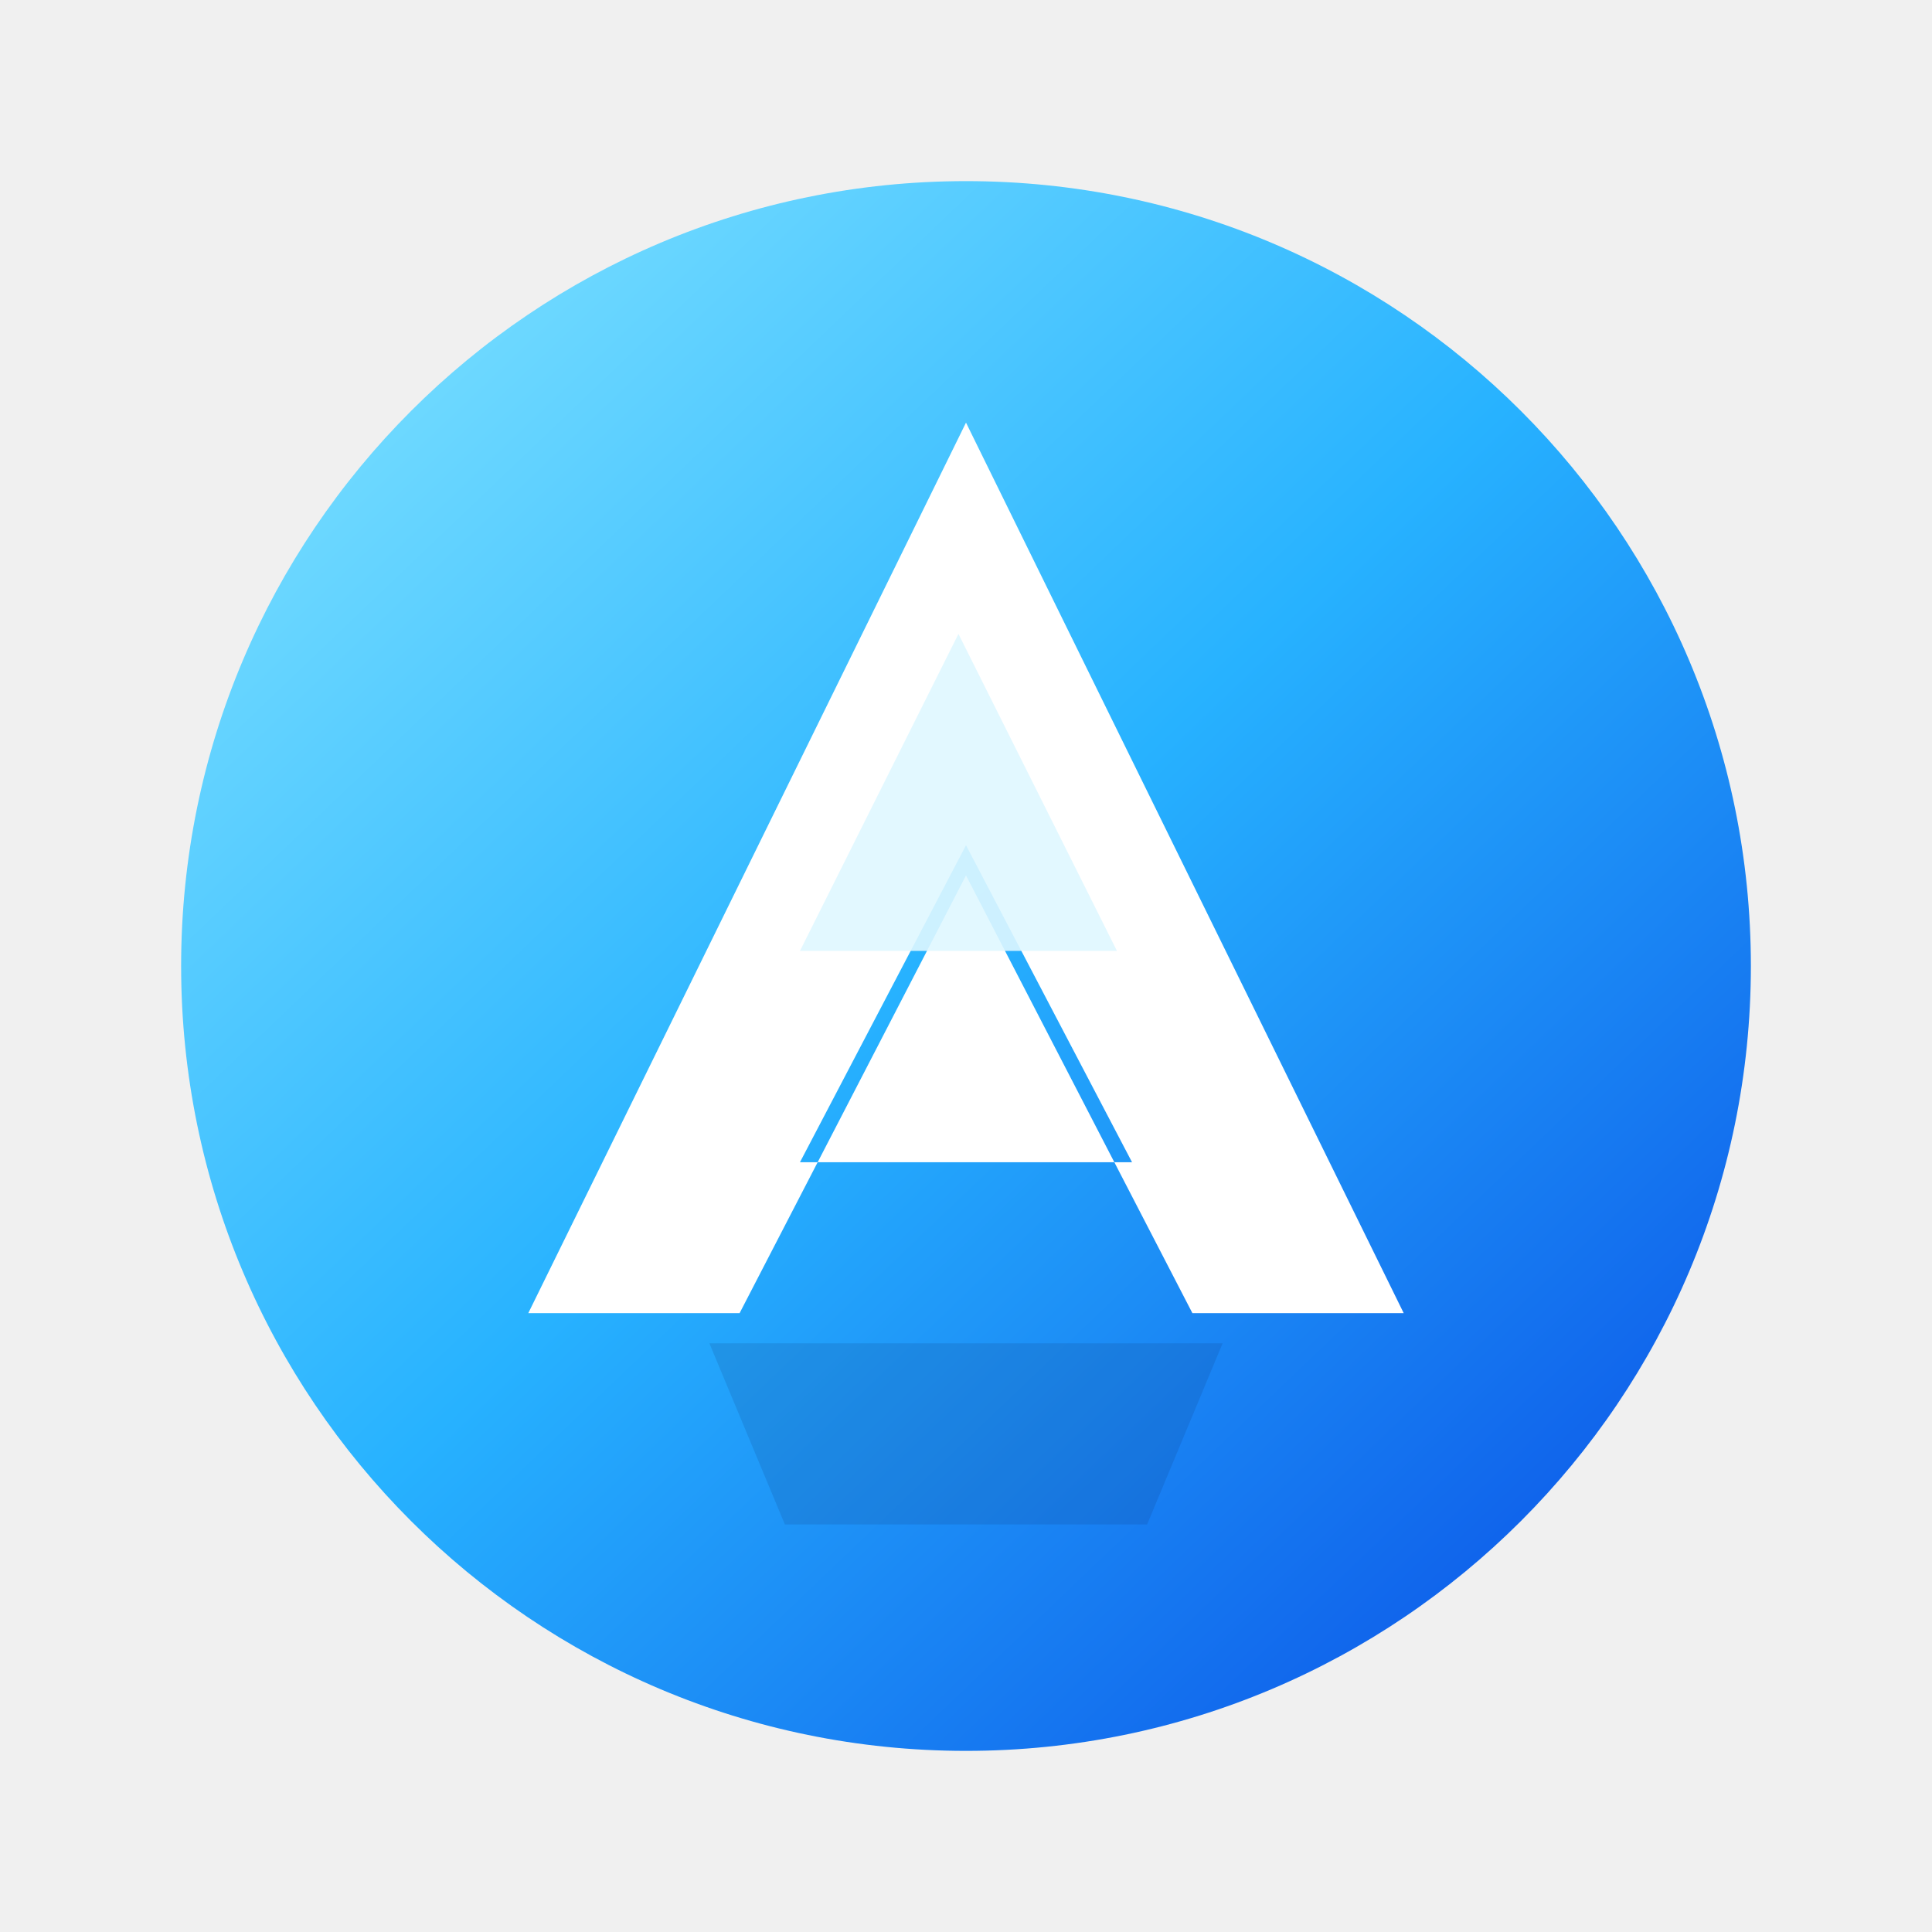
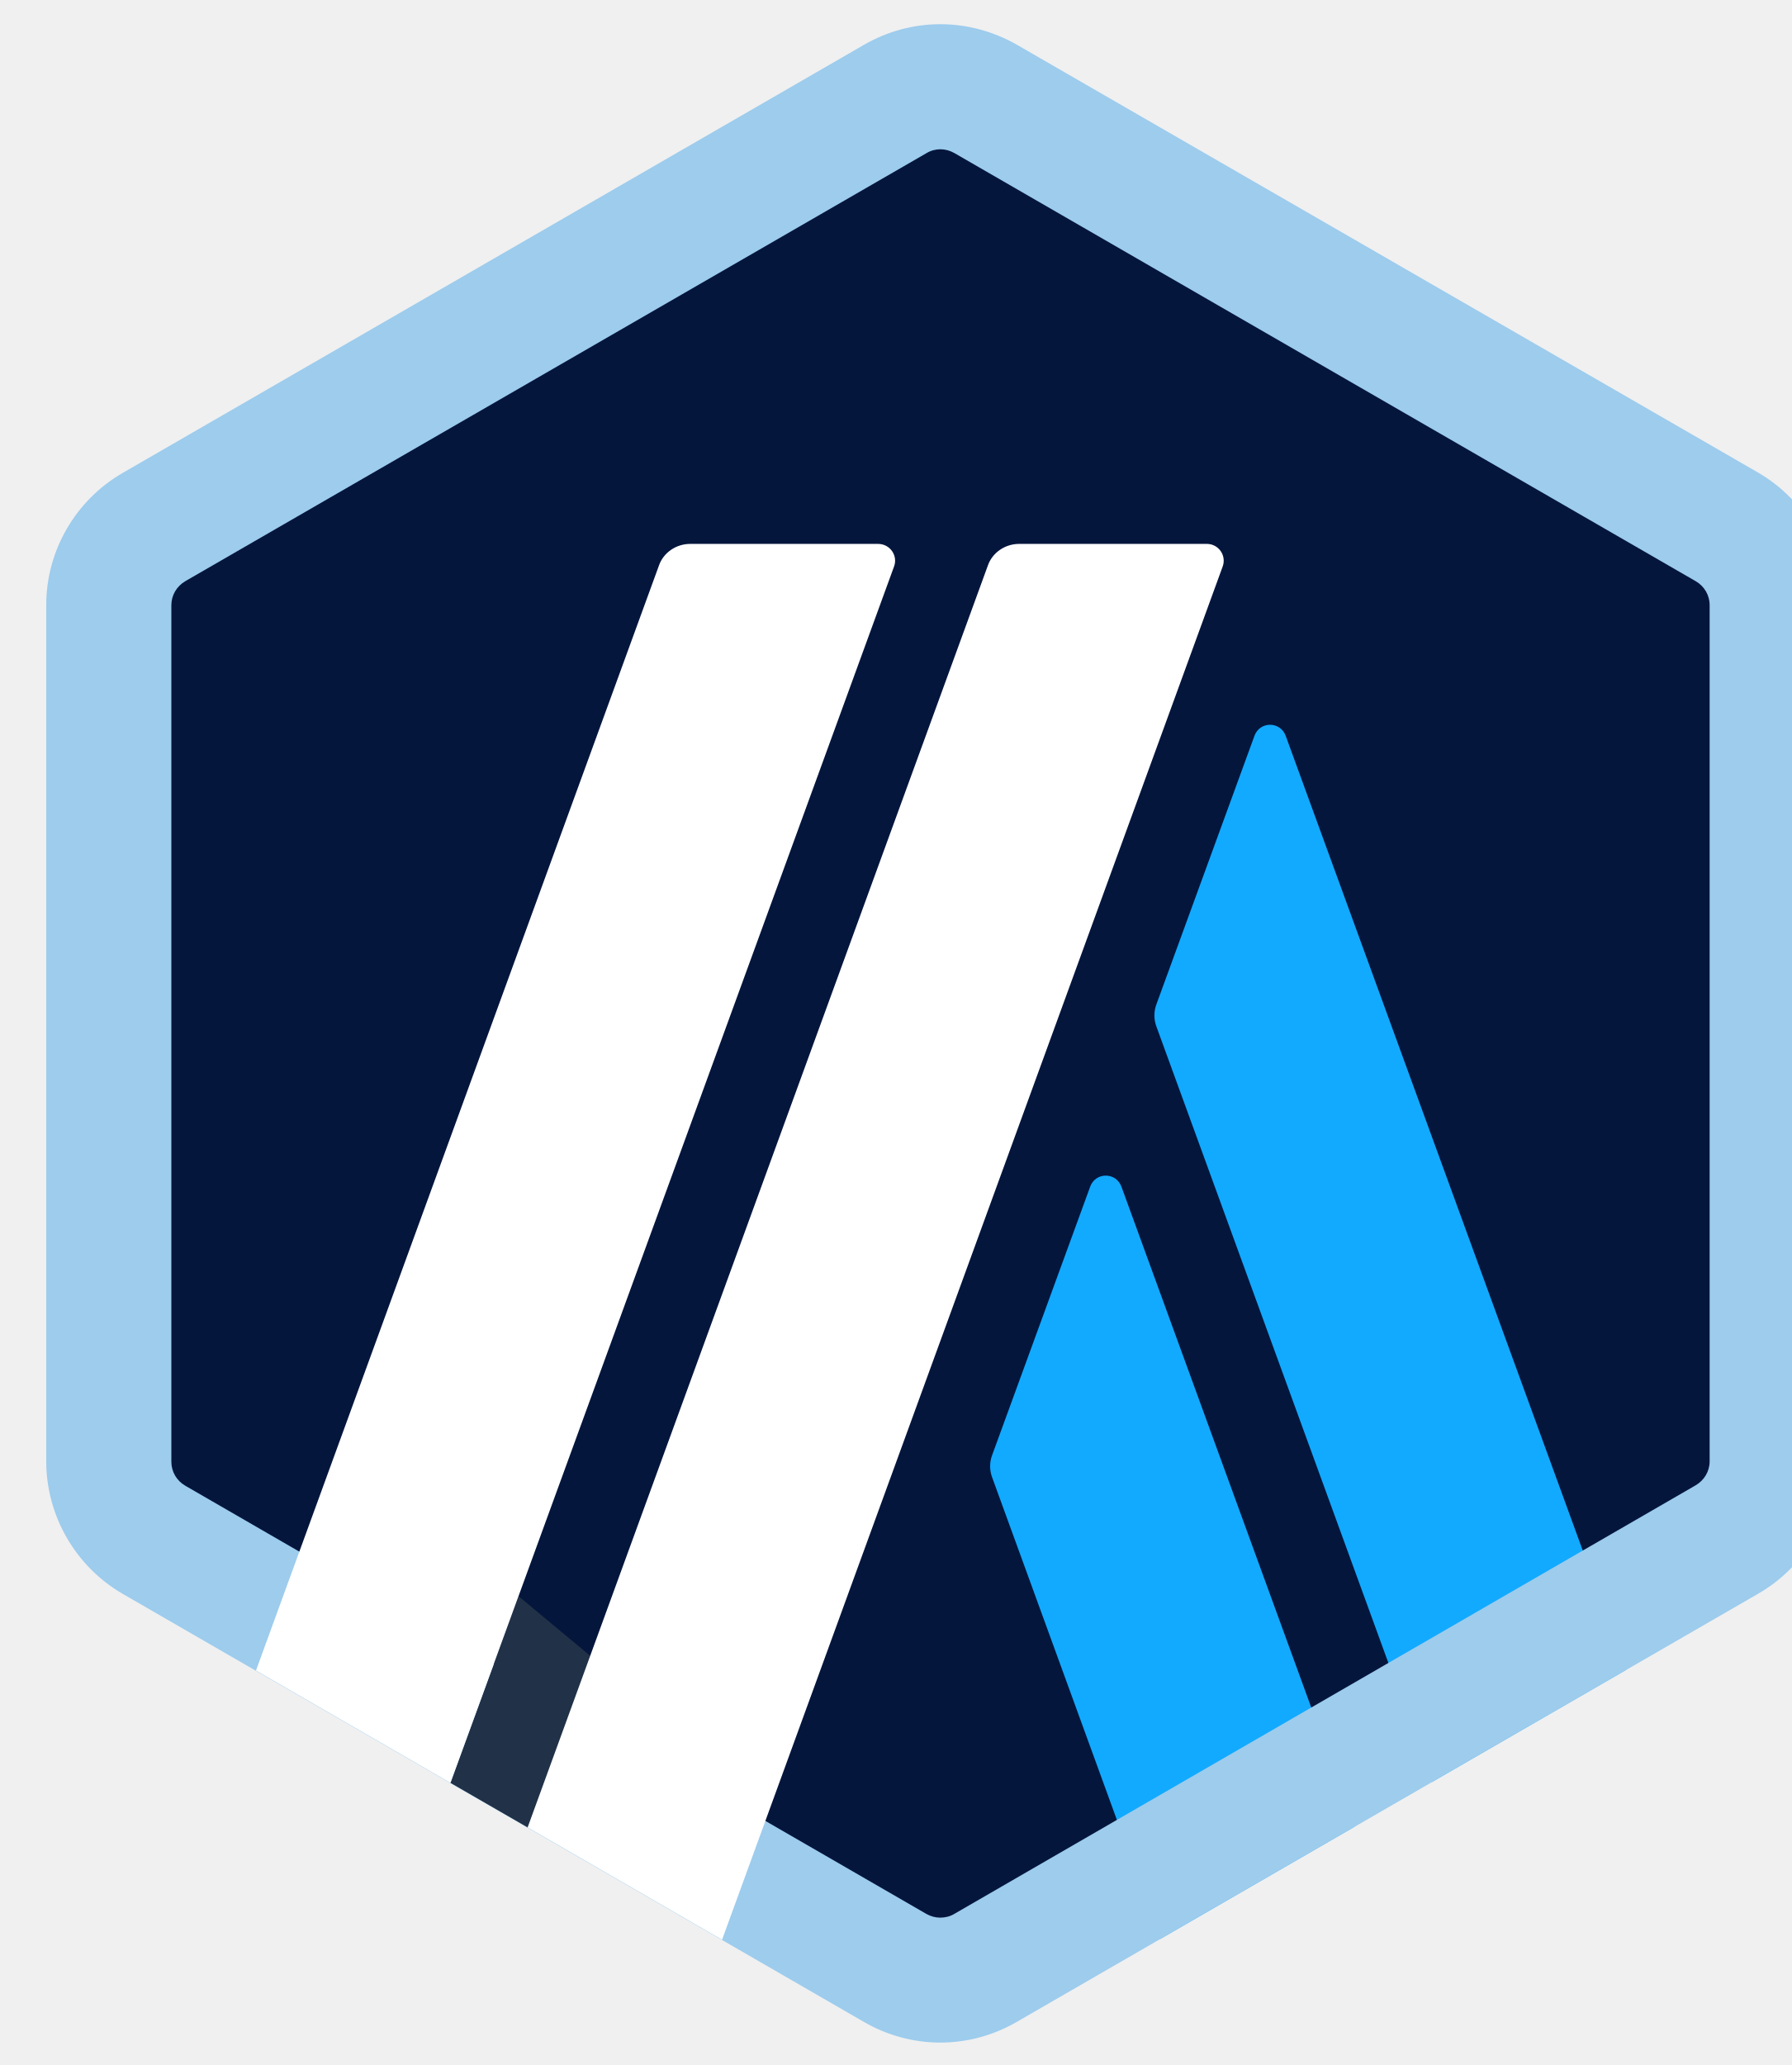
- <svg xmlns="http://www.w3.org/2000/svg" width="256" height="256" viewBox="0 0 256 256">
+ <svg xmlns="http://www.w3.org/2000/svg" viewBox="115 118 243 280">
  <defs>
-     <linearGradient id="arb-grad" x1="40" y1="36" x2="210" y2="214" gradientUnits="userSpaceOnUse">
-       <stop stop-color="#7DE1FF" />
-       <stop offset="0.5" stop-color="#27B2FF" />
-       <stop offset="1" stop-color="#0D5AE9" />
-     </linearGradient>
+     <style>
+       .st0 {
+         fill: #12aaff;
+       }
+ 
+       .st1 {
+         fill: #fff;
+       }
+ 
+       .st2 {
+         fill: #05163d;
+       }
+ 
+       .st3 {
+         fill: #9dcced;
+       }
+ 
+       .st4 {
+         fill: #213147;
+       }
+     </style>
  </defs>
-   <circle cx="128" cy="128" r="104" fill="url(#arb-grad)" />
-   <path d="M70 174 128 56l58 118h-28l-30-58-30 58H70Zm36-20h44l-22-42-22 42Z" fill="white" />
-   <path d="M127 84 106 126h42L127 84Z" fill="#DFF7FF" opacity="0.9" />
-   <path d="M94 178h68l-10 24H104l-10-24Z" fill="#0C2F6D" opacity="0.15" />
+   <path class="st2" d="M130.46,204.47v107.31c0,6.83,3.64,13.15,9.57,16.57l92.93,53.63c5.93,3.42,13.21,3.42,19.14,0l92.93-53.63c5.93-3.42,9.57-9.74,9.57-16.57v-107.31c0-6.83-3.64-13.15-9.57-16.57l-92.93-53.63c-5.93-3.42-13.21-3.42-19.14,0l-92.93,53.63c-5.88,3.42-9.57,9.74-9.57,16.57Z" />
+   <path class="st0" d="M262.85,278.92l-13.27,36.33c-.39,1-.39,2.13,0,3.13l22.78,62.53,26.37-15.23-31.63-86.76c-.73-2.02-3.53-2.02-4.25,0Z" />
+   <path class="st0" d="M289.38,217.79c-.73-2.02-3.53-2.02-4.25,0l-13.27,36.33c-.39,1-.39,2.13,0,3.13l37.33,102.39,26.37-15.23-46.18-126.62Z" />
+   <path class="st3" d="M242.53,138.24c.67,0,1.29.17,1.9.51l100.54,58.05c1.17.67,1.9,1.9,1.9,3.25v116.1c0,1.34-.73,2.57-1.9,3.25l-100.54,58.11c-.56.34-1.23.51-1.9.51s-1.29-.17-1.9-.51l-100.49-58.05c-1.17-.67-1.9-1.9-1.9-3.25v-116.16c0-1.34.73-2.57,1.9-3.25l100.54-58.05c.56-.34,1.23-.51,1.85-.51ZM242.53,121.28c-3.58,0-7.17.95-10.36,2.8l-100.54,58.05c-6.38,3.69-10.36,10.53-10.36,17.91v116.1c0,7.39,3.98,14.27,10.36,17.97l100.54,58.05c3.19,1.85,6.77,2.8,10.36,2.8s7.17-.95,10.36-2.8l100.54-58.05c6.44-3.7,10.36-10.52,10.36-17.97v-116.1c0-7.39-3.98-14.27-10.36-17.97l-100.49-57.99c-3.25-1.85-6.83-2.8-10.42-2.8h0Z" />
+   <path class="st4" d="M176.09,359.75l9.24-25.31,18.59,15.45-17.35,15.9-10.47-6.04Z" />
+   <path class="st1" d="M234.08,191.75h-25.47c-1.9,0-3.64,1.17-4.25,2.96l-54.64,149.8,26.37,15.23,60.18-164.97c.51-1.45-.56-3.02-2.19-3.02Z" />
+   <path class="st1" d="M278.69,191.75h-25.47c-1.9,0-3.64,1.17-4.25,2.96l-62.41,171.07,26.37,15.23,67.89-186.18c.56-1.51-.56-3.08-2.13-3.08Z" />
</svg>
